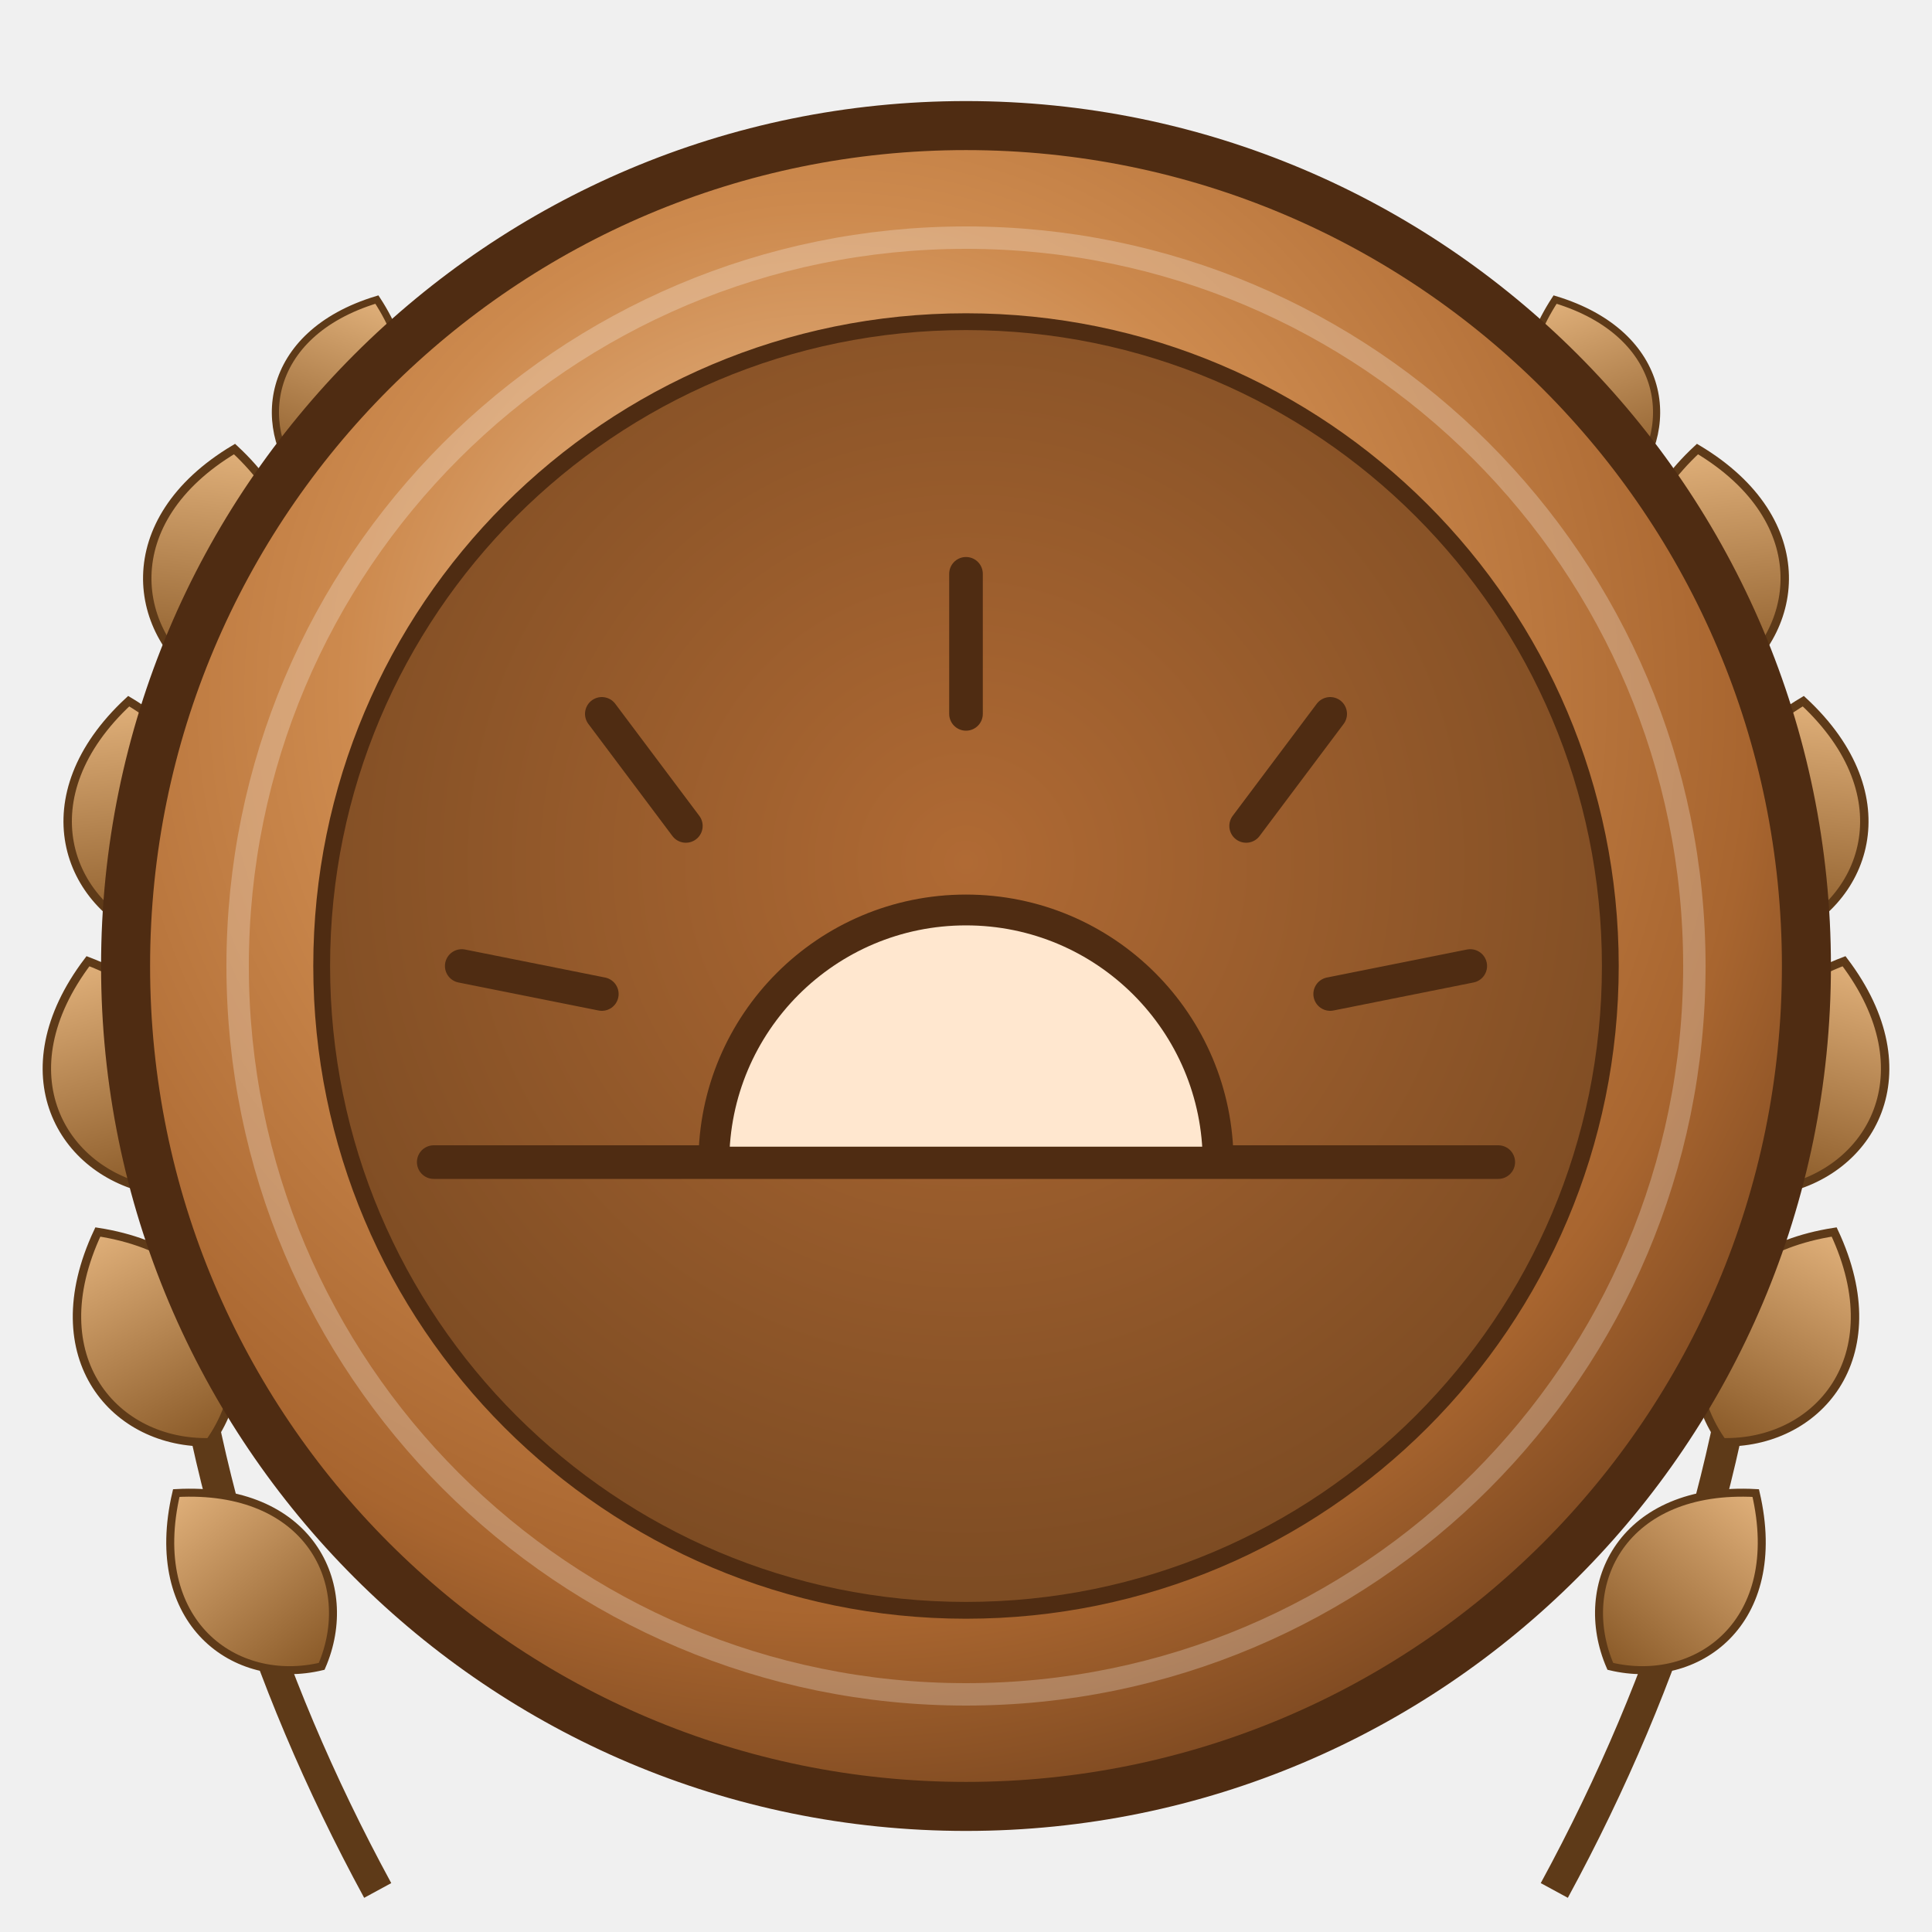
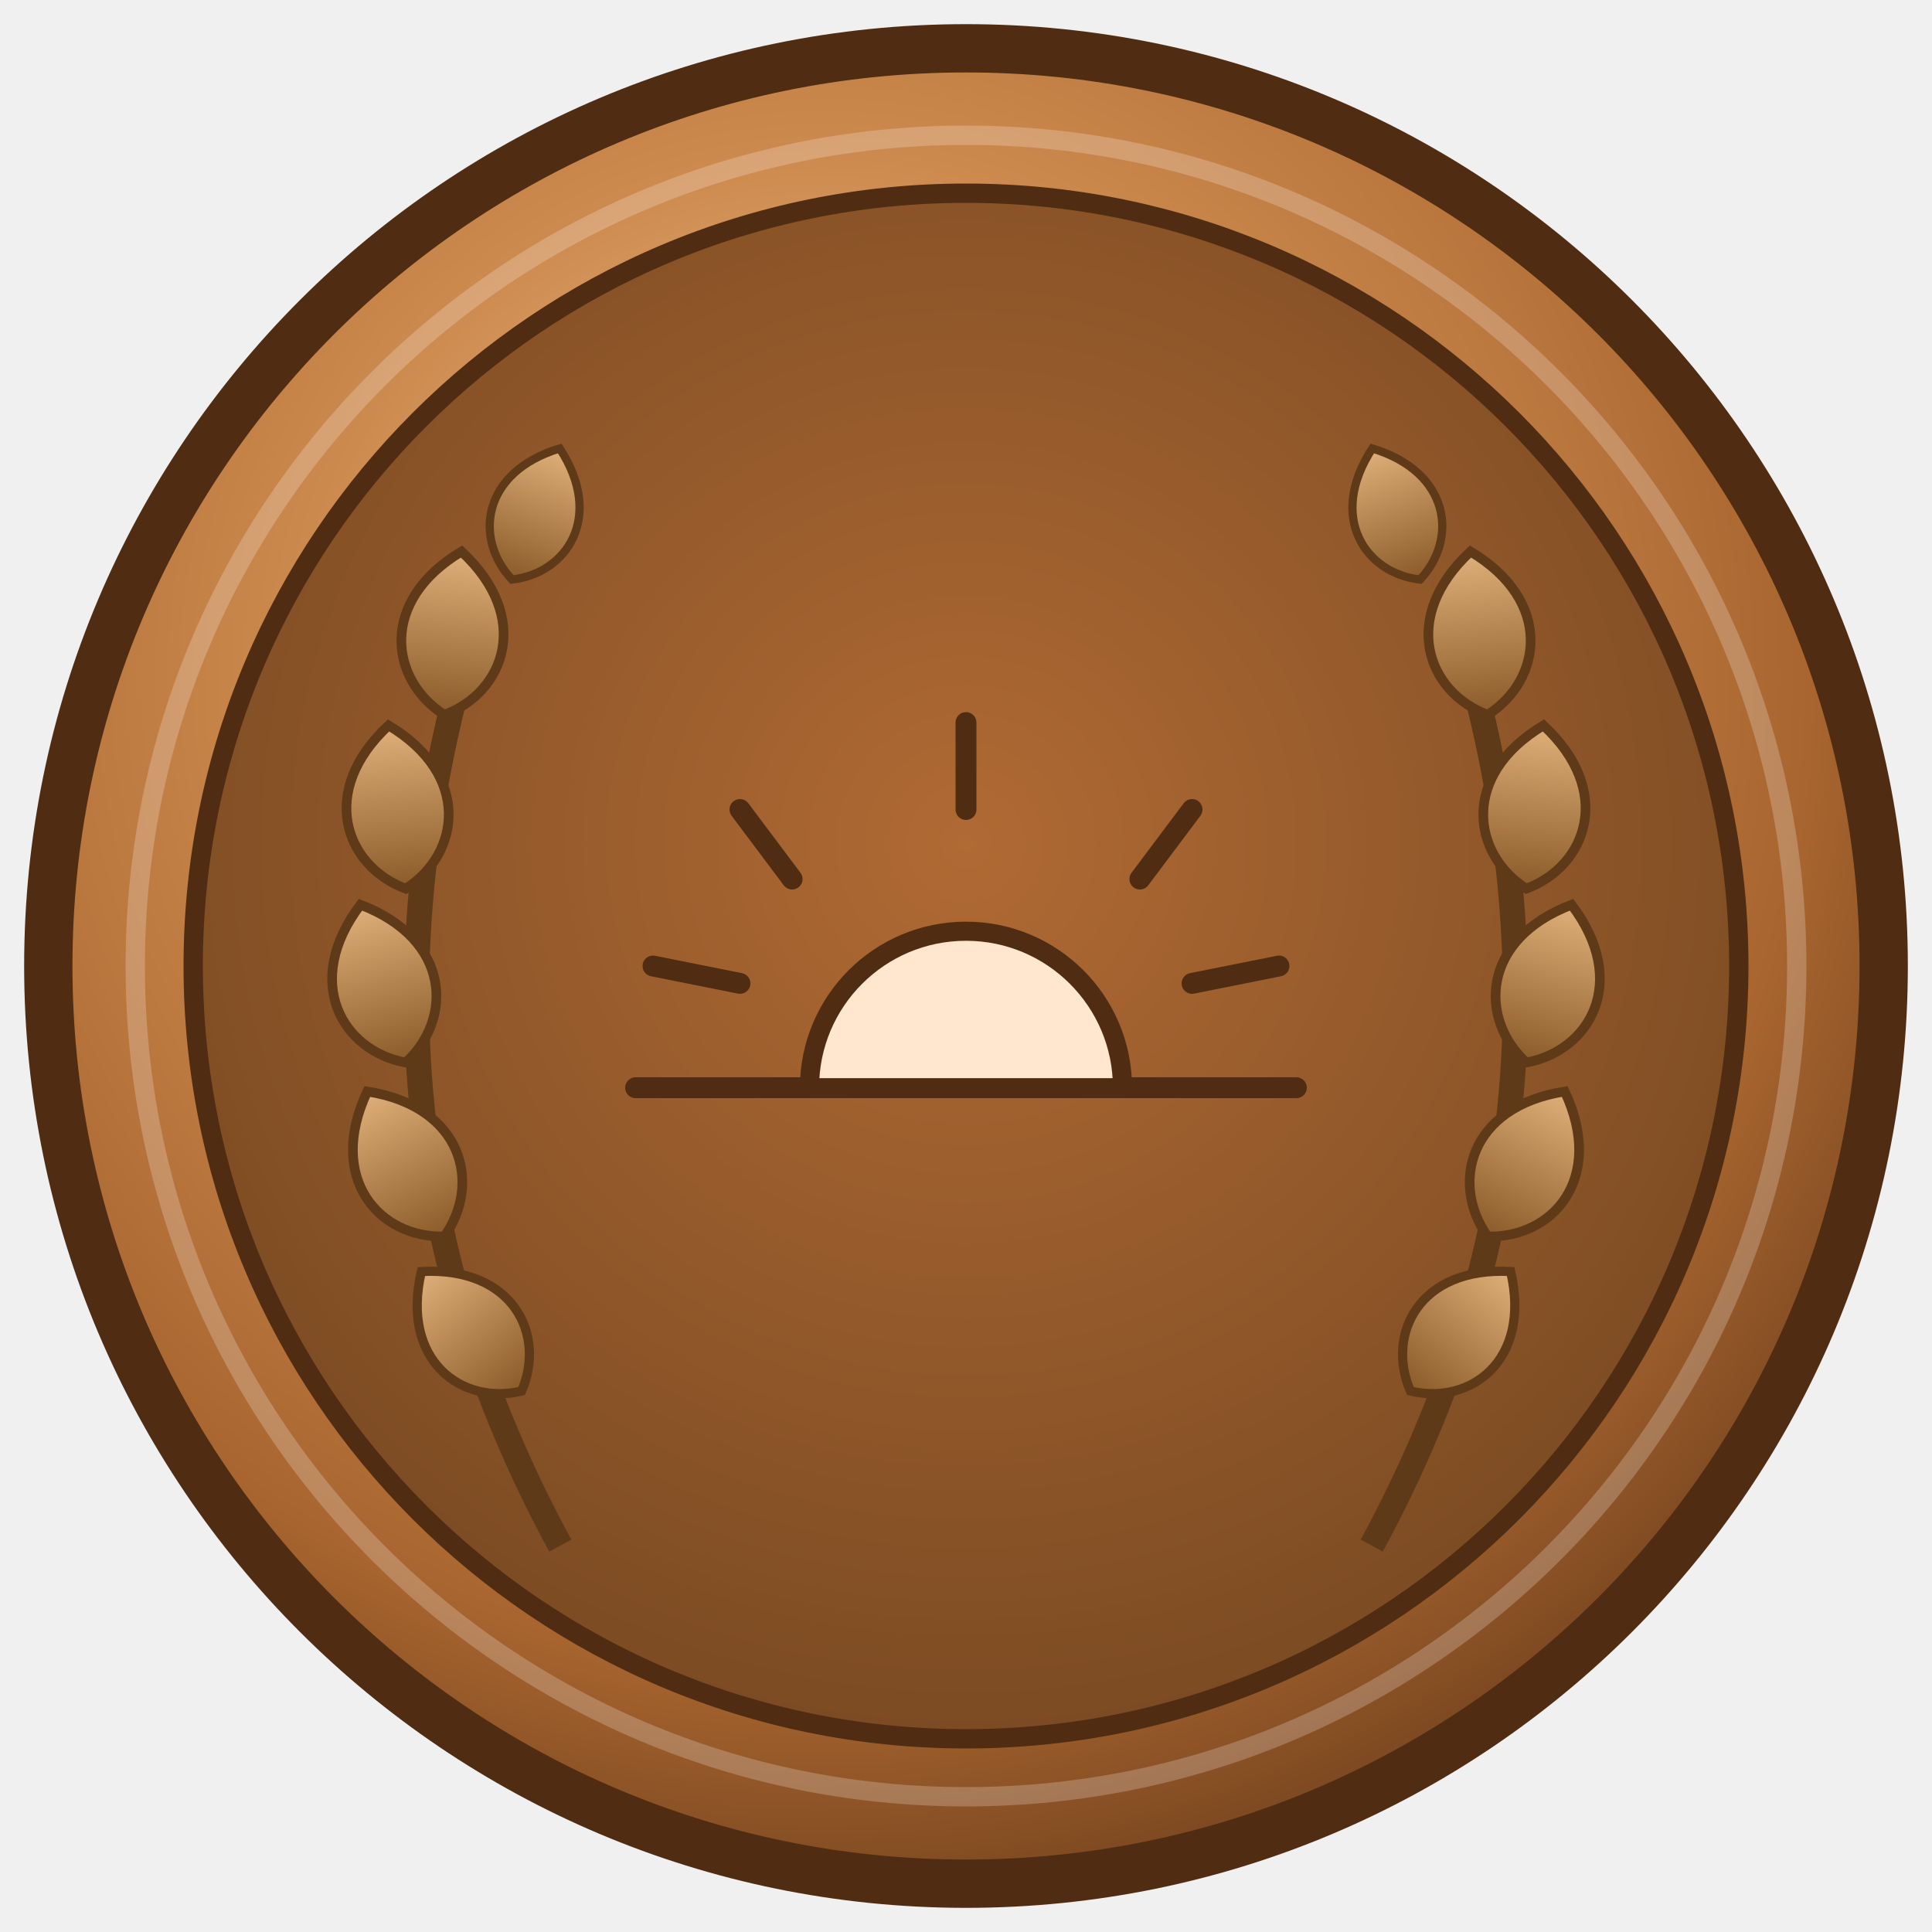
<svg xmlns="http://www.w3.org/2000/svg" viewBox="0 0 200 200" width="200" height="200" role="img" aria-label="Досягнення: Dawn Patrol (рівень: бронза)">
  <defs>
    <radialGradient id="metal" cx="42%" cy="34%" r="72%">
      <stop offset="0%" stop-color="#f0c9a0" />
      <stop offset="40%" stop-color="#cd8a4e" />
      <stop offset="76%" stop-color="#a8652f" />
      <stop offset="100%" stop-color="#6e3f1c" />
    </radialGradient>
    <radialGradient id="field" cx="50%" cy="42%" r="60%">
      <stop offset="0%" stop-color="#b06a34" />
      <stop offset="100%" stop-color="#7a4a22" />
    </radialGradient>
    <linearGradient id="leaf" x1="0" y1="0" x2="0" y2="1">
      <stop offset="0%" stop-color="#e0b07a" />
      <stop offset="100%" stop-color="#8a5a28" />
    </linearGradient>
    <path id="lf" d="M0,0 C 6,-3 8,-11 0,-17 C -8,-11 -6,-3 0,0 Z" />
  </defs>
-   <g transform="translate(100 100) scale(1.45) translate(-100 -100)">
-     <g id="wreath-l" fill="url(#leaf)" stroke="#5e3a18" stroke-width="0.6">
-       <path d="M58,166 Q 33,120 50,68" fill="none" stroke="#5e3a18" stroke-width="2.2" />
+   <circle cx="100" cy="100" r="95" fill="url(#metal)" />
+   <circle cx="100" cy="100" r="95" fill="none" stroke="#4f2c12" stroke-width="5" />
+   <circle cx="100" cy="100" r="86" fill="none" stroke="#ffffff" stroke-opacity="0.22" stroke-width="2" />
+   <circle cx="100" cy="100" r="80" fill="url(#field)" stroke="#4f2c12" stroke-width="2" />
+   <g transform="translate(0 -6)">
+     <g id="wreath-l" fill="url(#leaf)" stroke="#5e3a18" stroke-width="1">
+       <path d="M58,166 Q 33,120 50,68" fill="none" stroke="#5e3a18" stroke-width="2.6" />
      <use href="#lf" transform="translate(54,150) rotate(-40) scale(0.95)" />
      <use href="#lf" transform="translate(46,134) rotate(-28)" />
      <use href="#lf" transform="translate(42,116) rotate(-16)" />
      <use href="#lf" transform="translate(42,98) rotate(-6)" />
      <use href="#lf" transform="translate(46,80) rotate(6)" />
      <use href="#lf" transform="translate(53,66) rotate(20) scale(0.85)" />
    </g>
    <use href="#wreath-l" transform="matrix(-1 0 0 1 200 0)" />
-     <circle cx="100" cy="100" r="60" fill="url(#metal)" />
-     <circle cx="100" cy="100" r="60" fill="none" stroke="#4f2c12" stroke-width="3.5" />
-     <circle cx="100" cy="100" r="52" fill="none" stroke="#ffffff" stroke-opacity="0.25" stroke-width="1.6" />
-     <circle cx="100" cy="100" r="46" fill="url(#field)" stroke="#4f2c12" stroke-width="1.2" />
+   </g>
+   <g transform="translate(100 100) scale(0.9) translate(-100 -100)">
    <g stroke="#4f2c12" stroke-width="2.4" stroke-linecap="round" fill="none">
      <line x1="62" y1="114" x2="138" y2="114" />
      <line x1="100" y1="72" x2="100" y2="82" />
      <line x1="74" y1="82" x2="80" y2="90" />
      <line x1="126" y1="82" x2="120" y2="90" />
      <line x1="64" y1="100" x2="74" y2="102" />
      <line x1="136" y1="100" x2="126" y2="102" />
    </g>
    <path d="M82,114 A18,18 0 0 1 118,114 Z" fill="#ffe7cf" stroke="#4f2c12" stroke-width="2.2" stroke-linejoin="round" />
  </g>
</svg>
